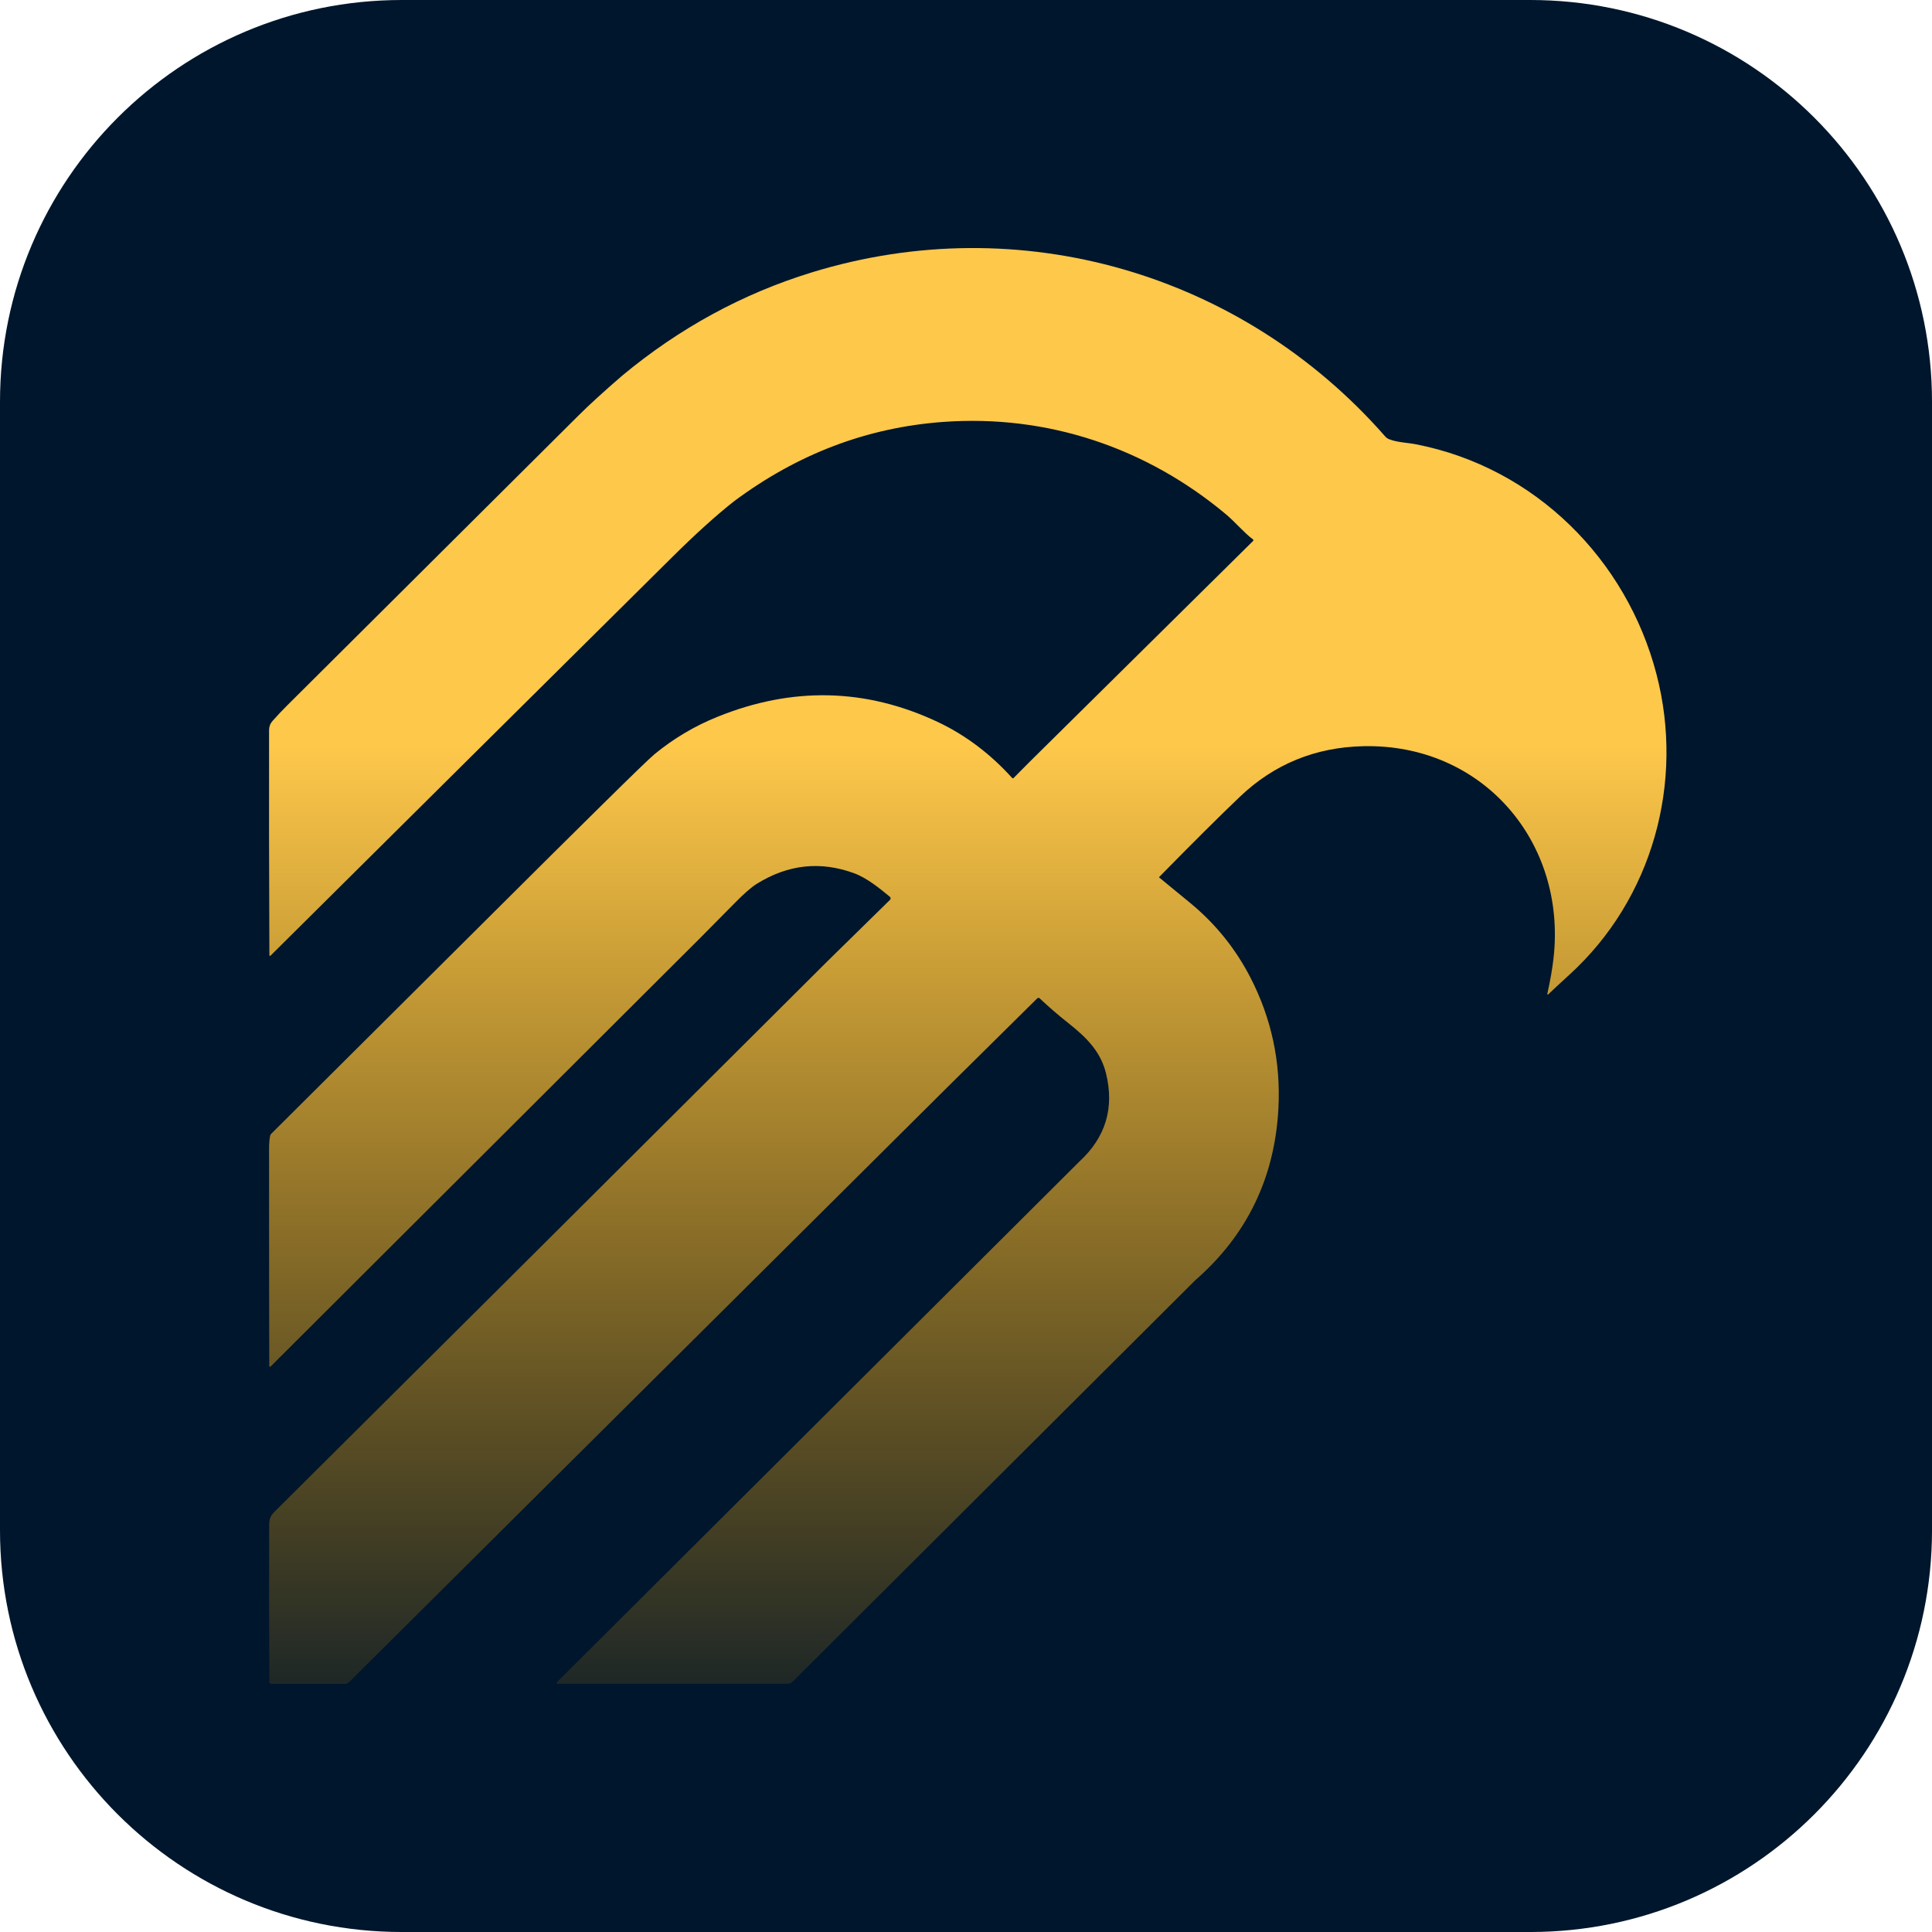
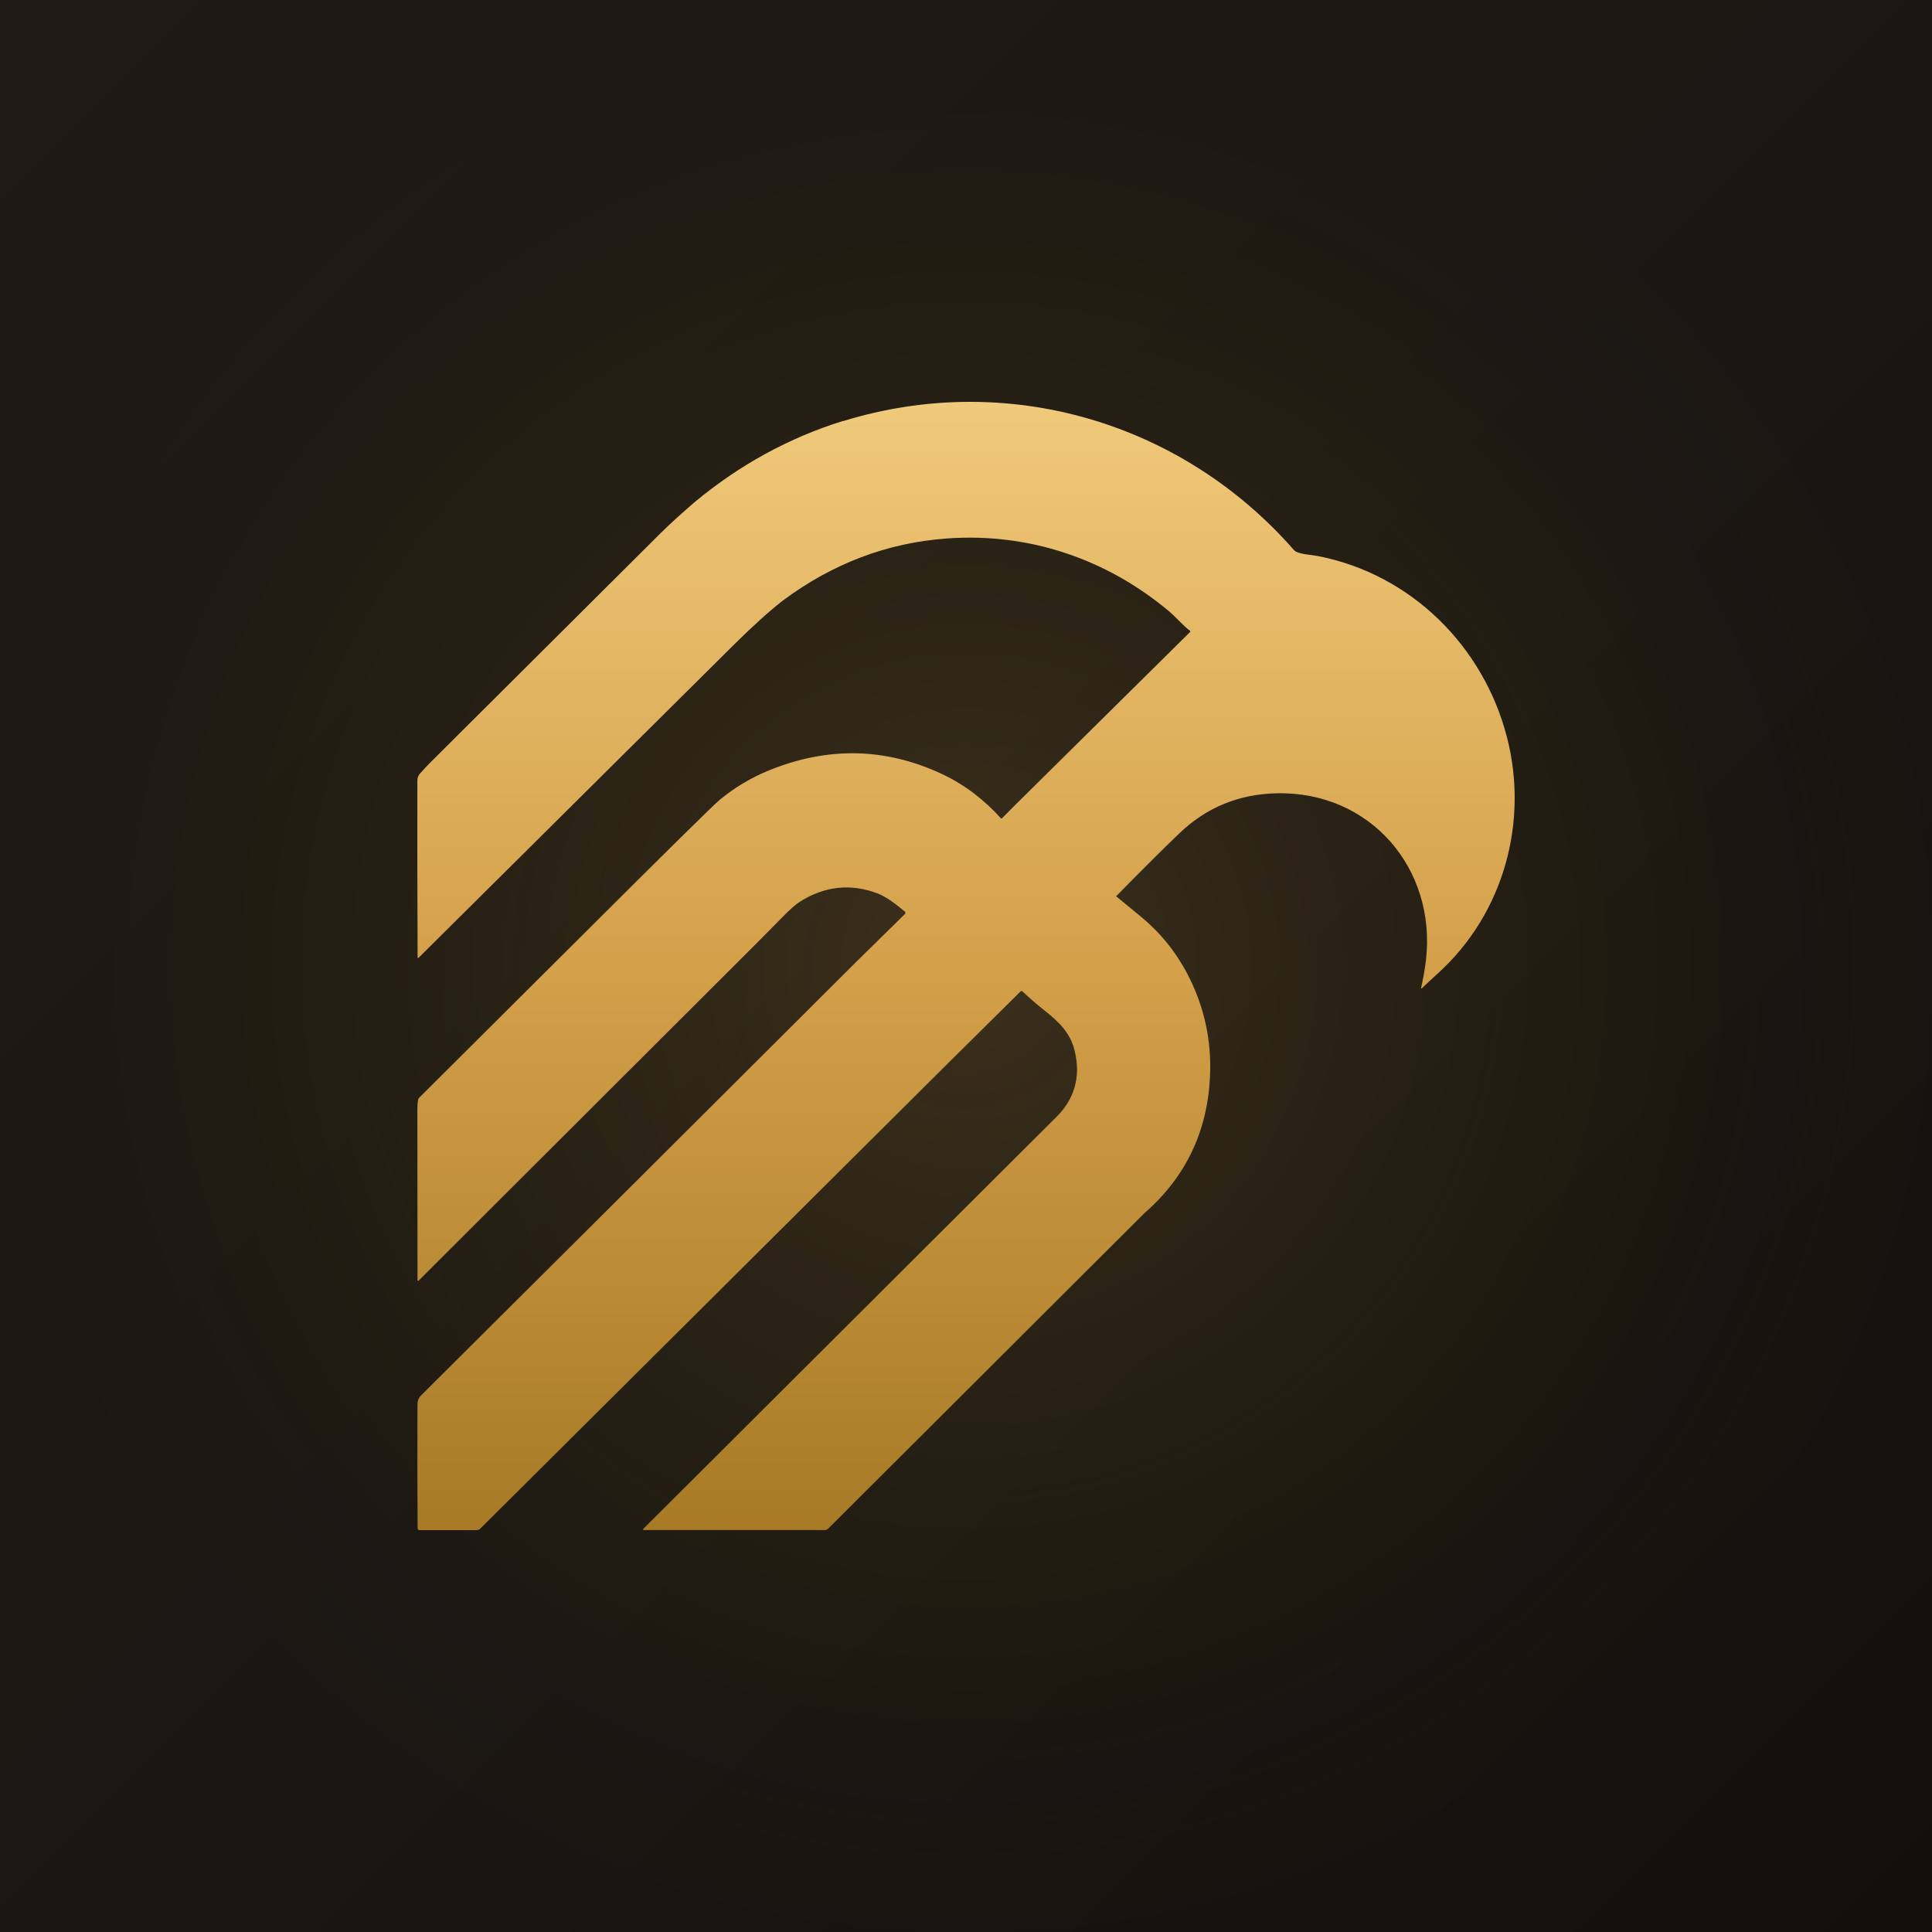
- <svg xmlns="http://www.w3.org/2000/svg" width="553" height="553" viewBox="0 0 553 553" fill="none">
-   <rect width="553.003" height="553.003" rx="115" fill="url(#paint0_linear_4665_656)" />
-   <path d="M232.268 77.996C291.943 59.606 355.569 78.232 396.492 124.928C396.802 125.285 397.196 125.562 397.642 125.731C400.026 126.658 402.73 126.672 405.409 127.194C439.4 133.864 465.609 160.126 474.151 193.018C482.183 223.931 473.036 257.302 449.19 279.02C446.405 281.557 444.389 283.429 443.144 284.636C443.12 284.659 443.088 284.674 443.054 284.678C443.021 284.682 442.988 284.675 442.96 284.658C442.93 284.642 442.906 284.617 442.893 284.586C442.879 284.555 442.876 284.521 442.884 284.488C443.726 280.754 444.32 277.351 444.67 274.279C448.45 240.959 424.317 212.798 390.186 213.586C376.444 213.9 364.673 218.729 354.874 228.074C349.135 233.546 341.419 241.223 331.724 251.102C334.863 253.654 337.928 256.173 340.92 258.656C347.983 264.526 353.628 271.537 357.851 279.689C363.919 291.418 366.61 303.917 365.926 317.183C364.892 337.114 356.926 353.566 342.028 366.537L226.821 481.404C226.641 481.583 226.426 481.727 226.191 481.824C225.956 481.921 225.703 481.969 225.449 481.969H159.556C159.504 481.97 159.454 481.956 159.411 481.928C159.368 481.899 159.333 481.86 159.313 481.813C159.293 481.766 159.289 481.713 159.299 481.663C159.309 481.612 159.335 481.565 159.372 481.529L308.975 332.452C316.476 325.536 319.009 317.129 316.573 307.23C315.104 301.245 311.345 297.218 305.808 292.853C302.954 290.605 300.211 288.237 297.583 285.754C297.488 285.666 297.363 285.616 297.234 285.617C297.105 285.618 296.982 285.671 296.891 285.762L271.182 311.19L99.946 481.456C99.597 481.804 99.123 482 98.632 482H77.77C77.595 482 77.426 481.93 77.301 481.808C77.178 481.685 77.108 481.519 77.106 481.345C77.008 465.704 76.989 450.805 77.053 436.651C77.06 434.781 77.298 433.977 78.73 432.557C116.028 395.512 168.768 343.002 236.95 275.028C238.461 273.527 239.981 272.034 241.512 270.552L254.734 257.58C254.796 257.52 254.845 257.448 254.877 257.368C254.908 257.289 254.92 257.203 254.916 257.117C254.911 257.031 254.89 256.947 254.851 256.869C254.812 256.792 254.757 256.724 254.69 256.669C251.773 254.269 248.17 251.33 244.575 249.99C234.884 246.393 225.543 247.403 216.551 253.017C215.035 253.96 212.905 255.828 210.164 258.625C203.461 265.452 196.721 272.218 189.944 278.922L77.452 391.146C77.419 391.177 77.379 391.199 77.335 391.207C77.291 391.216 77.247 391.21 77.207 391.193C77.166 391.177 77.13 391.151 77.106 391.115C77.082 391.079 77.069 391.036 77.07 390.993C77.035 380.932 77.017 360.198 77.017 328.792C77.017 327.408 77.112 326.195 77.304 325.155C77.353 324.915 77.468 324.695 77.636 324.522L144.57 257.912C153.793 248.715 163.017 239.567 172.24 230.468C181.001 221.82 186.029 216.961 187.324 215.891C192.782 211.4 198.79 207.829 205.345 205.179C226.804 196.498 247.792 196.972 268.311 206.601C276.513 210.451 283.735 216.037 289.701 222.678C289.727 222.708 289.76 222.733 289.796 222.75C289.831 222.767 289.871 222.777 289.91 222.778C289.949 222.779 289.988 222.773 290.024 222.759C290.06 222.744 290.093 222.722 290.119 222.694L294.617 218.16L358.677 154.838C358.707 154.807 358.732 154.77 358.746 154.73C358.761 154.689 358.767 154.645 358.763 154.601C358.76 154.559 358.748 154.516 358.727 154.479C358.706 154.441 358.676 154.407 358.64 154.381C356.256 152.666 353.576 149.435 350.903 147.204C328.098 128.129 299.835 118.598 269.971 120.769C248.242 122.345 228.278 129.923 210.077 143.502C205.062 147.444 199.184 152.751 192.446 159.426C153.761 197.776 115.417 235.82 77.416 273.557C77.389 273.582 77.356 273.6 77.321 273.607C77.285 273.614 77.248 273.609 77.215 273.596C77.182 273.582 77.153 273.56 77.134 273.532C77.115 273.502 77.105 273.466 77.106 273.431C77.008 249.402 76.977 227.918 77.017 208.978C77.022 207.967 77.353 207.094 78.007 206.358C79.435 204.758 80.806 203.301 82.126 201.991C84.088 200.043 111.892 172.374 165.535 118.98C168.685 115.844 172.868 112.028 178.08 107.533C194.454 93.928 212.517 84.082 232.268 77.996Z" fill="url(#paint1_linear_4665_656)" />
+ <svg xmlns="http://www.w3.org/2000/svg" viewBox="0 0 1000 1000" width="1000" height="1000" role="img" aria-label="Hubra">
  <defs>
-     <linearGradient id="paint0_linear_4665_656" x1="276.502" y1="0" x2="276.502" y2="553.003" gradientUnits="userSpaceOnUse">
-       <stop offset="0" stop-color="#00162C" />
+     <linearGradient id="bg" x1="0" y1="0" x2="1" y2="1">
+       <stop offset="0" stop-color="#1f1a13" />
+       <stop offset="0.55" stop-color="#1a1712" />
+       <stop offset="1" stop-color="#13100b" />
    </linearGradient>
-     <linearGradient id="paint1_linear_4665_656" x1="277" y1="71" x2="277" y2="482" gradientUnits="userSpaceOnUse">
-       <stop offset="0.346" stop-color="#FEC84B" />
-       <stop offset="1" stop-color="#FEAA01" stop-opacity="0.12" />
+     <radialGradient id="goldGlow" cx="0.5" cy="0.5" r="0.55">
+       <stop offset="0" stop-color="#d4a04a" stop-opacity="0.18" />
+       <stop offset="0.6" stop-color="#a87a26" stop-opacity="0.05" />
+       <stop offset="1" stop-color="#000" stop-opacity="0" />
+     </radialGradient>
+     <linearGradient id="goldInk" x1="0" y1="0" x2="0" y2="1">
+       <stop offset="0" stop-color="#f0c97a" />
+       <stop offset="0.5" stop-color="#d4a04a" />
+       <stop offset="1" stop-color="#a87a26" />
    </linearGradient>
  </defs>
+   <rect width="1000" height="1000" fill="url(#bg)" />
+   <rect width="1000" height="1000" fill="url(#goldGlow)" />
+   <g transform="translate(216, 208) scale(1.6)">
+     <path fill="url(#goldInk)" d="M137.8 6.213C190.762 -10.119 247.23 6.422 283.549 47.892C283.824 48.209 284.174 48.455 284.569 48.605C286.686 49.429 289.085 49.441 291.463 49.905C321.63 55.828 344.891 79.15 352.471 108.362C359.6 135.814 351.482 165.451 330.319 184.738C327.847 186.991 326.058 188.653 324.953 189.725C324.931 189.746 324.903 189.759 324.873 189.763C324.844 189.766 324.815 189.76 324.789 189.745C324.763 189.73 324.741 189.708 324.73 189.681C324.718 189.654 324.715 189.623 324.722 189.594C325.469 186.278 325.997 183.255 326.307 180.527C329.662 150.937 308.244 125.928 277.953 126.627C265.757 126.906 255.31 131.195 246.613 139.494C241.52 144.354 234.672 151.171 226.067 159.945C228.854 162.211 231.574 164.448 234.229 166.653C240.497 171.866 245.507 178.092 249.255 185.332C254.641 195.749 257.029 206.848 256.421 218.63C255.504 236.33 248.434 250.94 235.212 262.46L132.966 364.47C132.806 364.63 132.616 364.758 132.407 364.844C132.198 364.93 131.974 364.973 131.748 364.973H73.268C73.222 364.973 73.178 364.961 73.139 364.936C73.102 364.911 73.07 364.876 73.053 364.834C73.035 364.792 73.032 364.745 73.04 364.7C73.049 364.656 73.072 364.614 73.105 364.582L205.878 232.189C212.535 226.048 214.783 218.582 212.621 209.79C211.317 204.475 207.981 200.899 203.067 197.023C200.534 195.026 198.1 192.923 195.767 190.718C195.683 190.64 195.572 190.596 195.458 190.597C195.343 190.598 195.234 190.645 195.153 190.725L172.337 213.308L20.365 364.517C20.055 364.826 19.634 365 19.199 365H0.683C0.528 365 0.378 364.938 0.267 364.829C0.158 364.72 0.096 364.573 0.094 364.418C0.007 350.527 -0.01 337.297 0.047 324.727C0.054 323.066 0.264 322.352 1.535 321.09C34.637 288.192 81.444 241.559 141.955 181.193C143.296 179.859 144.646 178.534 146.004 177.218L157.739 165.698C157.794 165.644 157.838 165.58 157.865 165.509C157.893 165.439 157.904 165.363 157.9 165.287C157.896 165.21 157.878 165.135 157.843 165.066C157.809 164.998 157.759 164.937 157.7 164.888C155.111 162.757 151.914 160.147 148.723 158.957C140.122 155.763 131.832 156.659 123.851 161.645C122.506 162.482 120.616 164.142 118.183 166.626C112.234 172.688 106.252 178.697 100.237 184.651L0.401 284.315C0.372 284.342 0.336 284.362 0.297 284.369C0.258 284.376 0.219 284.371 0.183 284.357C0.147 284.342 0.116 284.319 0.094 284.287C0.073 284.256 0.062 284.217 0.062 284.178C0.031 275.243 0.015 256.83 0.015 228.939C0.015 227.71 0.1 226.633 0.27 225.709C0.313 225.496 0.415 225.301 0.565 225.147L59.968 165.992C68.154 157.824 76.34 149.701 84.525 141.62C92.301 133.94 96.763 129.624 97.912 128.674C102.756 124.686 108.088 121.515 113.906 119.162C132.951 111.452 151.578 111.873 169.789 120.424C177.068 123.843 183.478 128.804 188.772 134.702C188.795 134.728 188.824 134.751 188.856 134.766C188.888 134.781 188.923 134.79 188.958 134.791C188.993 134.792 189.027 134.786 189.059 134.773C189.091 134.76 189.12 134.741 189.143 134.716L193.135 130.689L249.988 74.455C250.015 74.428 250.037 74.394 250.05 74.358C250.063 74.322 250.068 74.283 250.065 74.245C250.062 74.207 250.051 74.169 250.033 74.136C250.014 74.102 249.987 74.072 249.956 74.049C247.84 72.526 245.461 69.656 243.089 67.675C222.849 50.735 197.766 42.27 171.262 44.199C151.977 45.599 134.259 52.328 118.106 64.388C113.655 67.888 108.439 72.602 102.459 78.529C68.125 112.587 34.095 146.373 0.369 179.886C0.346 179.908 0.316 179.924 0.285 179.931C0.253 179.937 0.22 179.932 0.191 179.921C0.162 179.909 0.136 179.889 0.119 179.864C0.102 179.838 0.093 179.806 0.094 179.775C0.007 158.435 -0.02 139.355 0.015 122.535C0.019 121.638 0.313 120.862 0.894 120.209C2.161 118.788 3.378 117.494 4.549 116.33C6.291 114.601 30.966 90.028 78.575 42.61C81.37 39.825 85.083 36.436 89.708 32.444C104.241 20.362 120.271 11.618 137.6 6.213C137.667 6.192 137.733 6.2 137.8 6.213Z" />
+   </g>
</svg>
